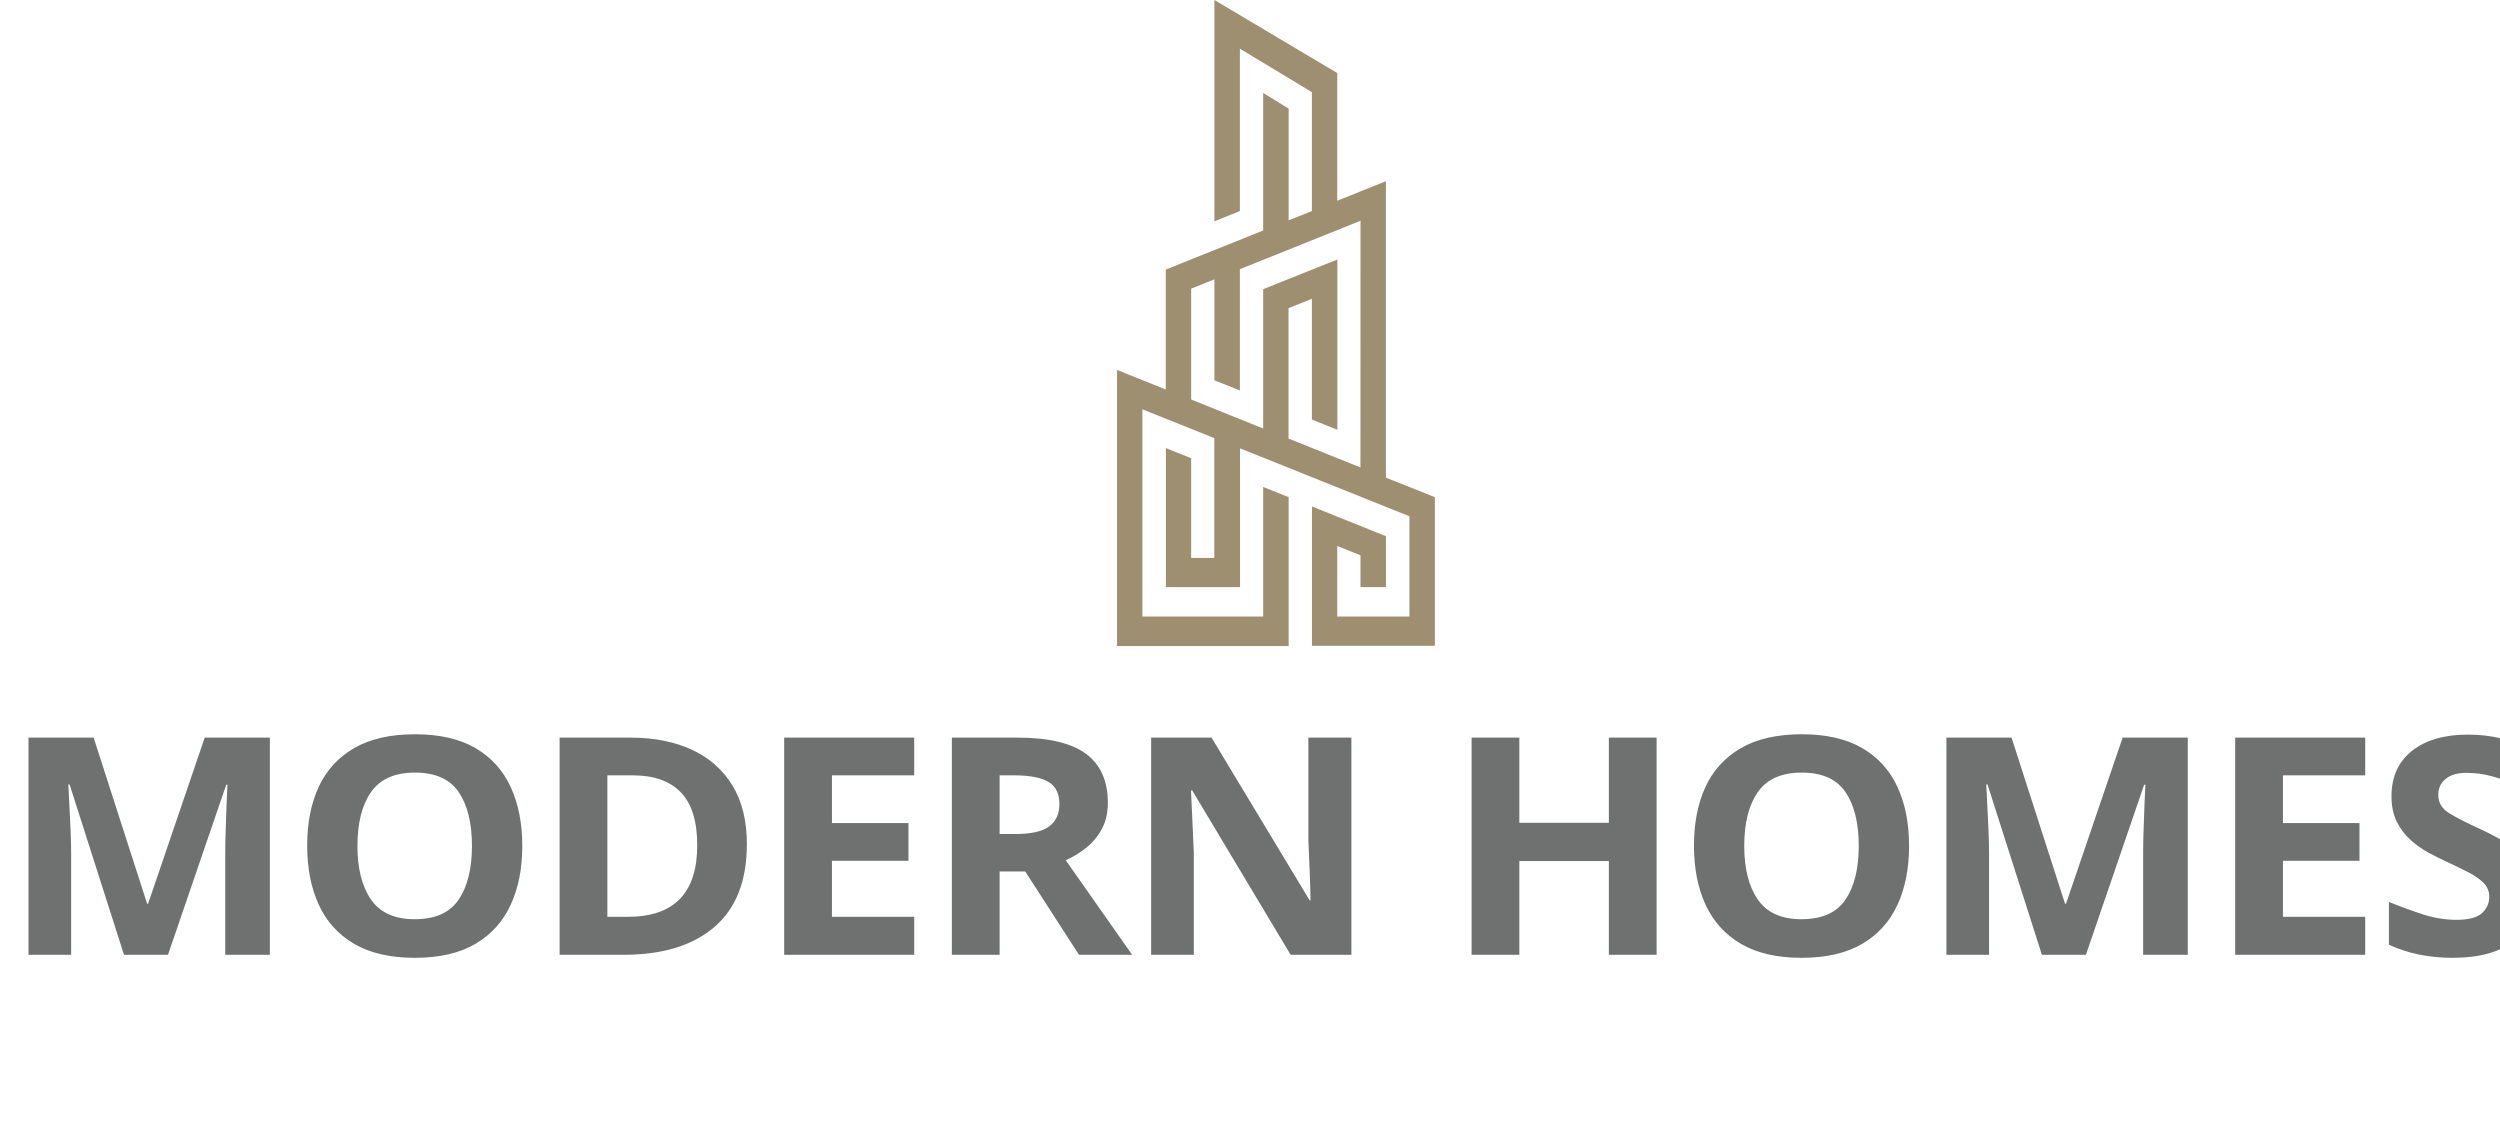
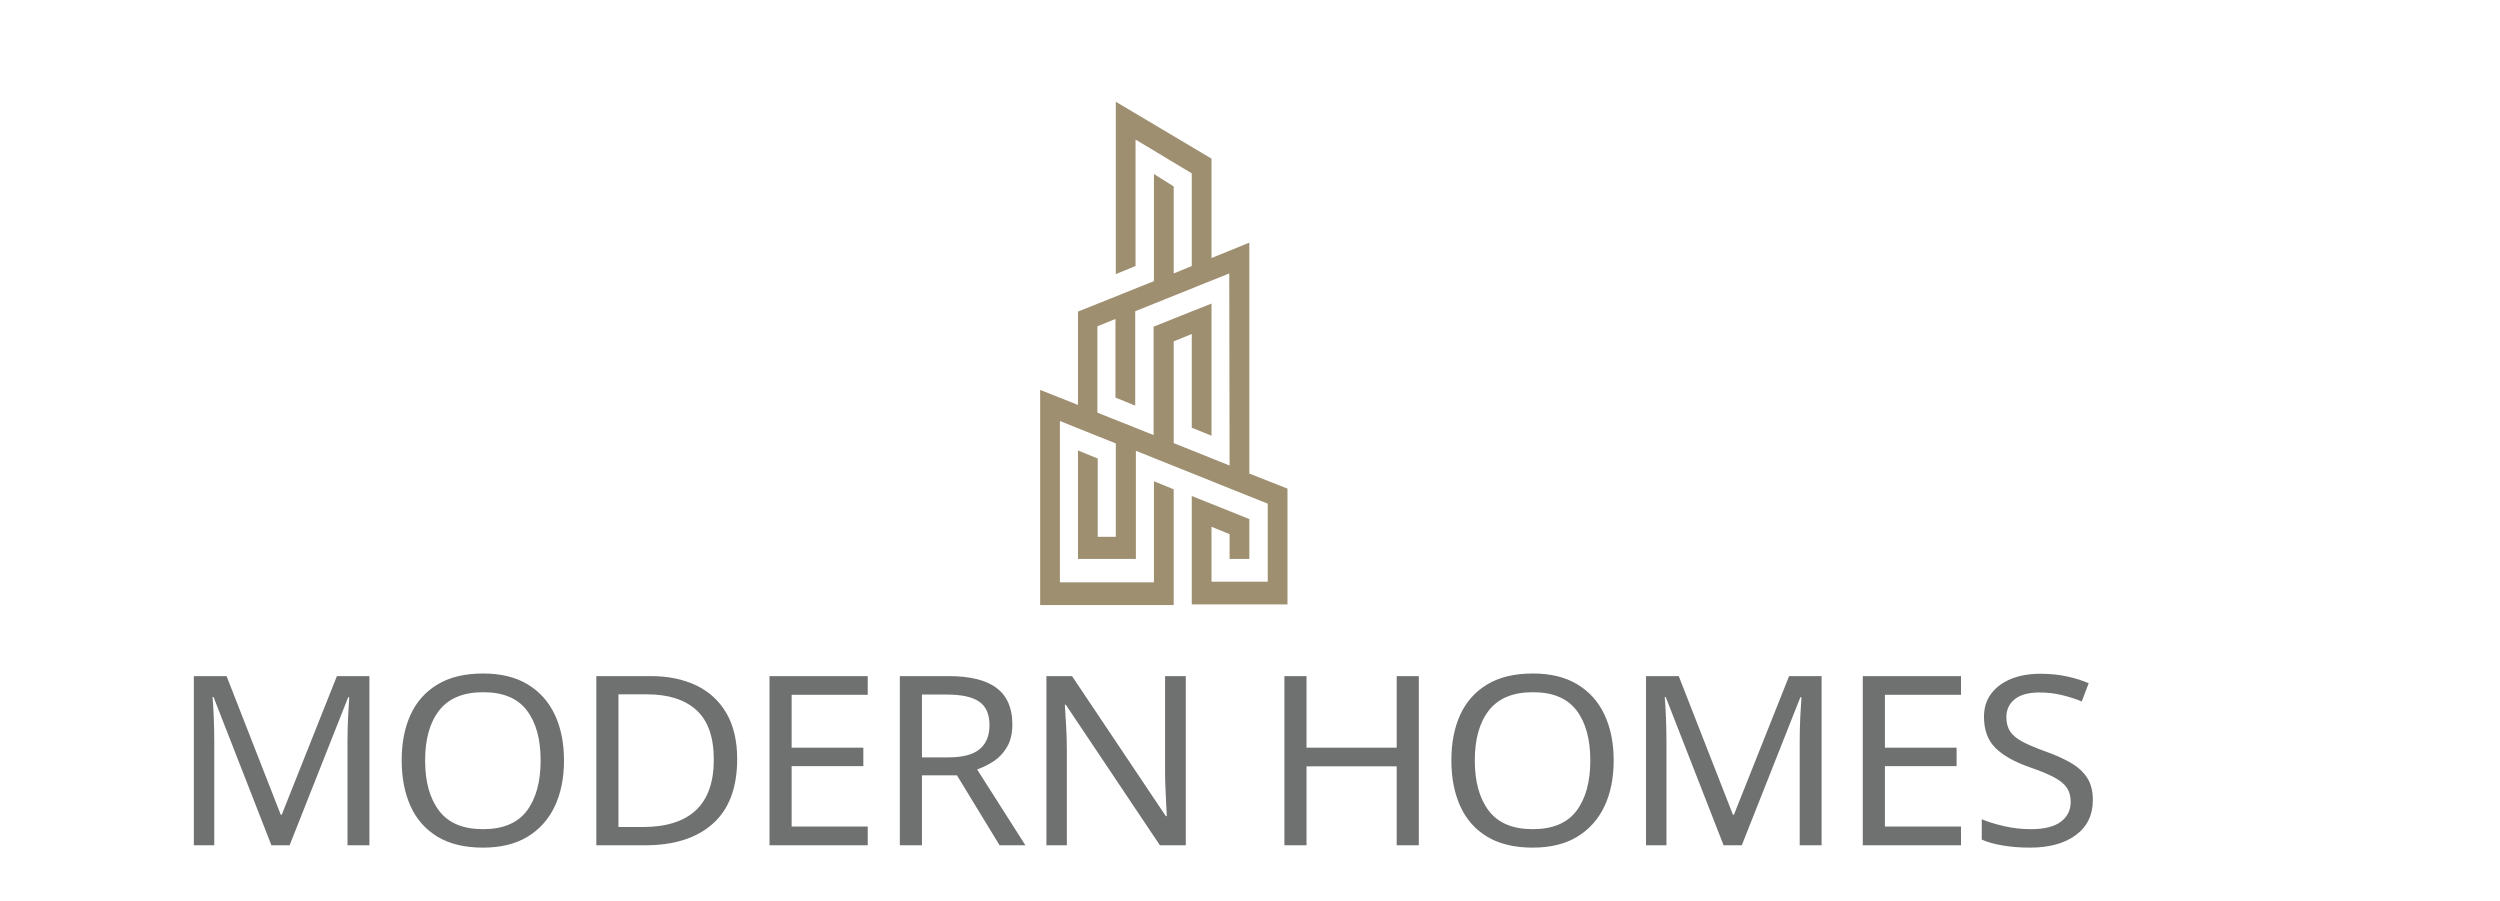
- <svg xmlns="http://www.w3.org/2000/svg" id="graphics" viewBox="0 0 581.85 265.83">
-   <defs>
-     <style>.cls-1{fill:#9e8f70;}.cls-2{isolation:isolate;font-size:70.79px;fill:#6f7070;font-family:Poppins-ExtraBold, Poppins;font-weight:800;letter-spacing:-0.03em;}</style>
-   </defs>
-   <path class="cls-1" d="M373.33,141.52v-69L362,77.07V47.35l-28.59-17V81.86l5.93-2.39V41.68L356.1,51.8V79.47l-5.41,2.16v-26l-5.93-3.65V84l-22.67,9.09V121l-11.34-4.55v64.26h39.94V146.06l-5.93-2.37v30.16H316.65V125.61l16.74,6.71v27.89H328V137l-5.88-2.36V167h17.26V134.7l39.42,15.81v23.34H362V157.42l5.41,2.17V167h5.93V155.15l-17.22-6.92v32.42h28.6V146.06Zm-5.93-2.38-16.74-6.72V102.07l5.44-2.17V128l5.93,2.37V90.74l-17.27,6.92v32.42L328,123.33V97.53l5.41-2.17v23.5l5.93,2.37V93l28.08-11.27Z" transform="translate(-50.77 -30.35)" />
-   <text class="cls-2" transform="translate(0 222.22) scale(1.04 1)">MODERN HOMES</text>
+ <svg xmlns="http://www.w3.org/2000/svg" version="1.1" id="graphics" x="0px" y="0px" viewBox="0 0 747 269.1" style="enable-background:new 0 0 747 269.1;" xml:space="preserve">
+   <style type="text/css">
+ 	.st0{fill:#9E8F70;}
+ 	.st1{fill:#6F7070;}
+ 	.st2{font-family:'Poppins-ExtraBold';}
+ 	.st3{font-size:70.792px;}
+ 	.st4{letter-spacing:-1.9;}
+ </style>
+   <path class="st0" d="M373.3,141.5v-69L362,77.1V47.4l-28.6-17v51.5l5.9-2.4V41.7l16.8,10.1v27.7l-5.4,2.2v-26l-5.9-3.7V84l-22.7,9.1  V121l-11.3-4.5v64.3h39.9v-34.6l-5.9-2.4v30.2h-28.1v-48.2l16.7,6.7v27.9H328V137l-5.9-2.4V167h17.3v-32.3l39.4,15.8v23.3H362v-16.4  l5.4,2.2v7.4h5.9v-11.9l-17.2-6.9v32.4h28.6v-34.6L373.3,141.5z M367.4,139.1l-16.7-6.7v-30.4l5.4-2.2v28l5.9,2.4V90.7l-17.3,6.9  v32.4l-16.8-6.7V97.5l5.4-2.2v23.5l5.9,2.4V93l28.1-11.3L367.4,139.1z" />
+   <text transform="matrix(1.0395 0 0 1 50.771 252.5674)" class="st1 st2 st3 st4">MODERN HOMES</text>
</svg>
